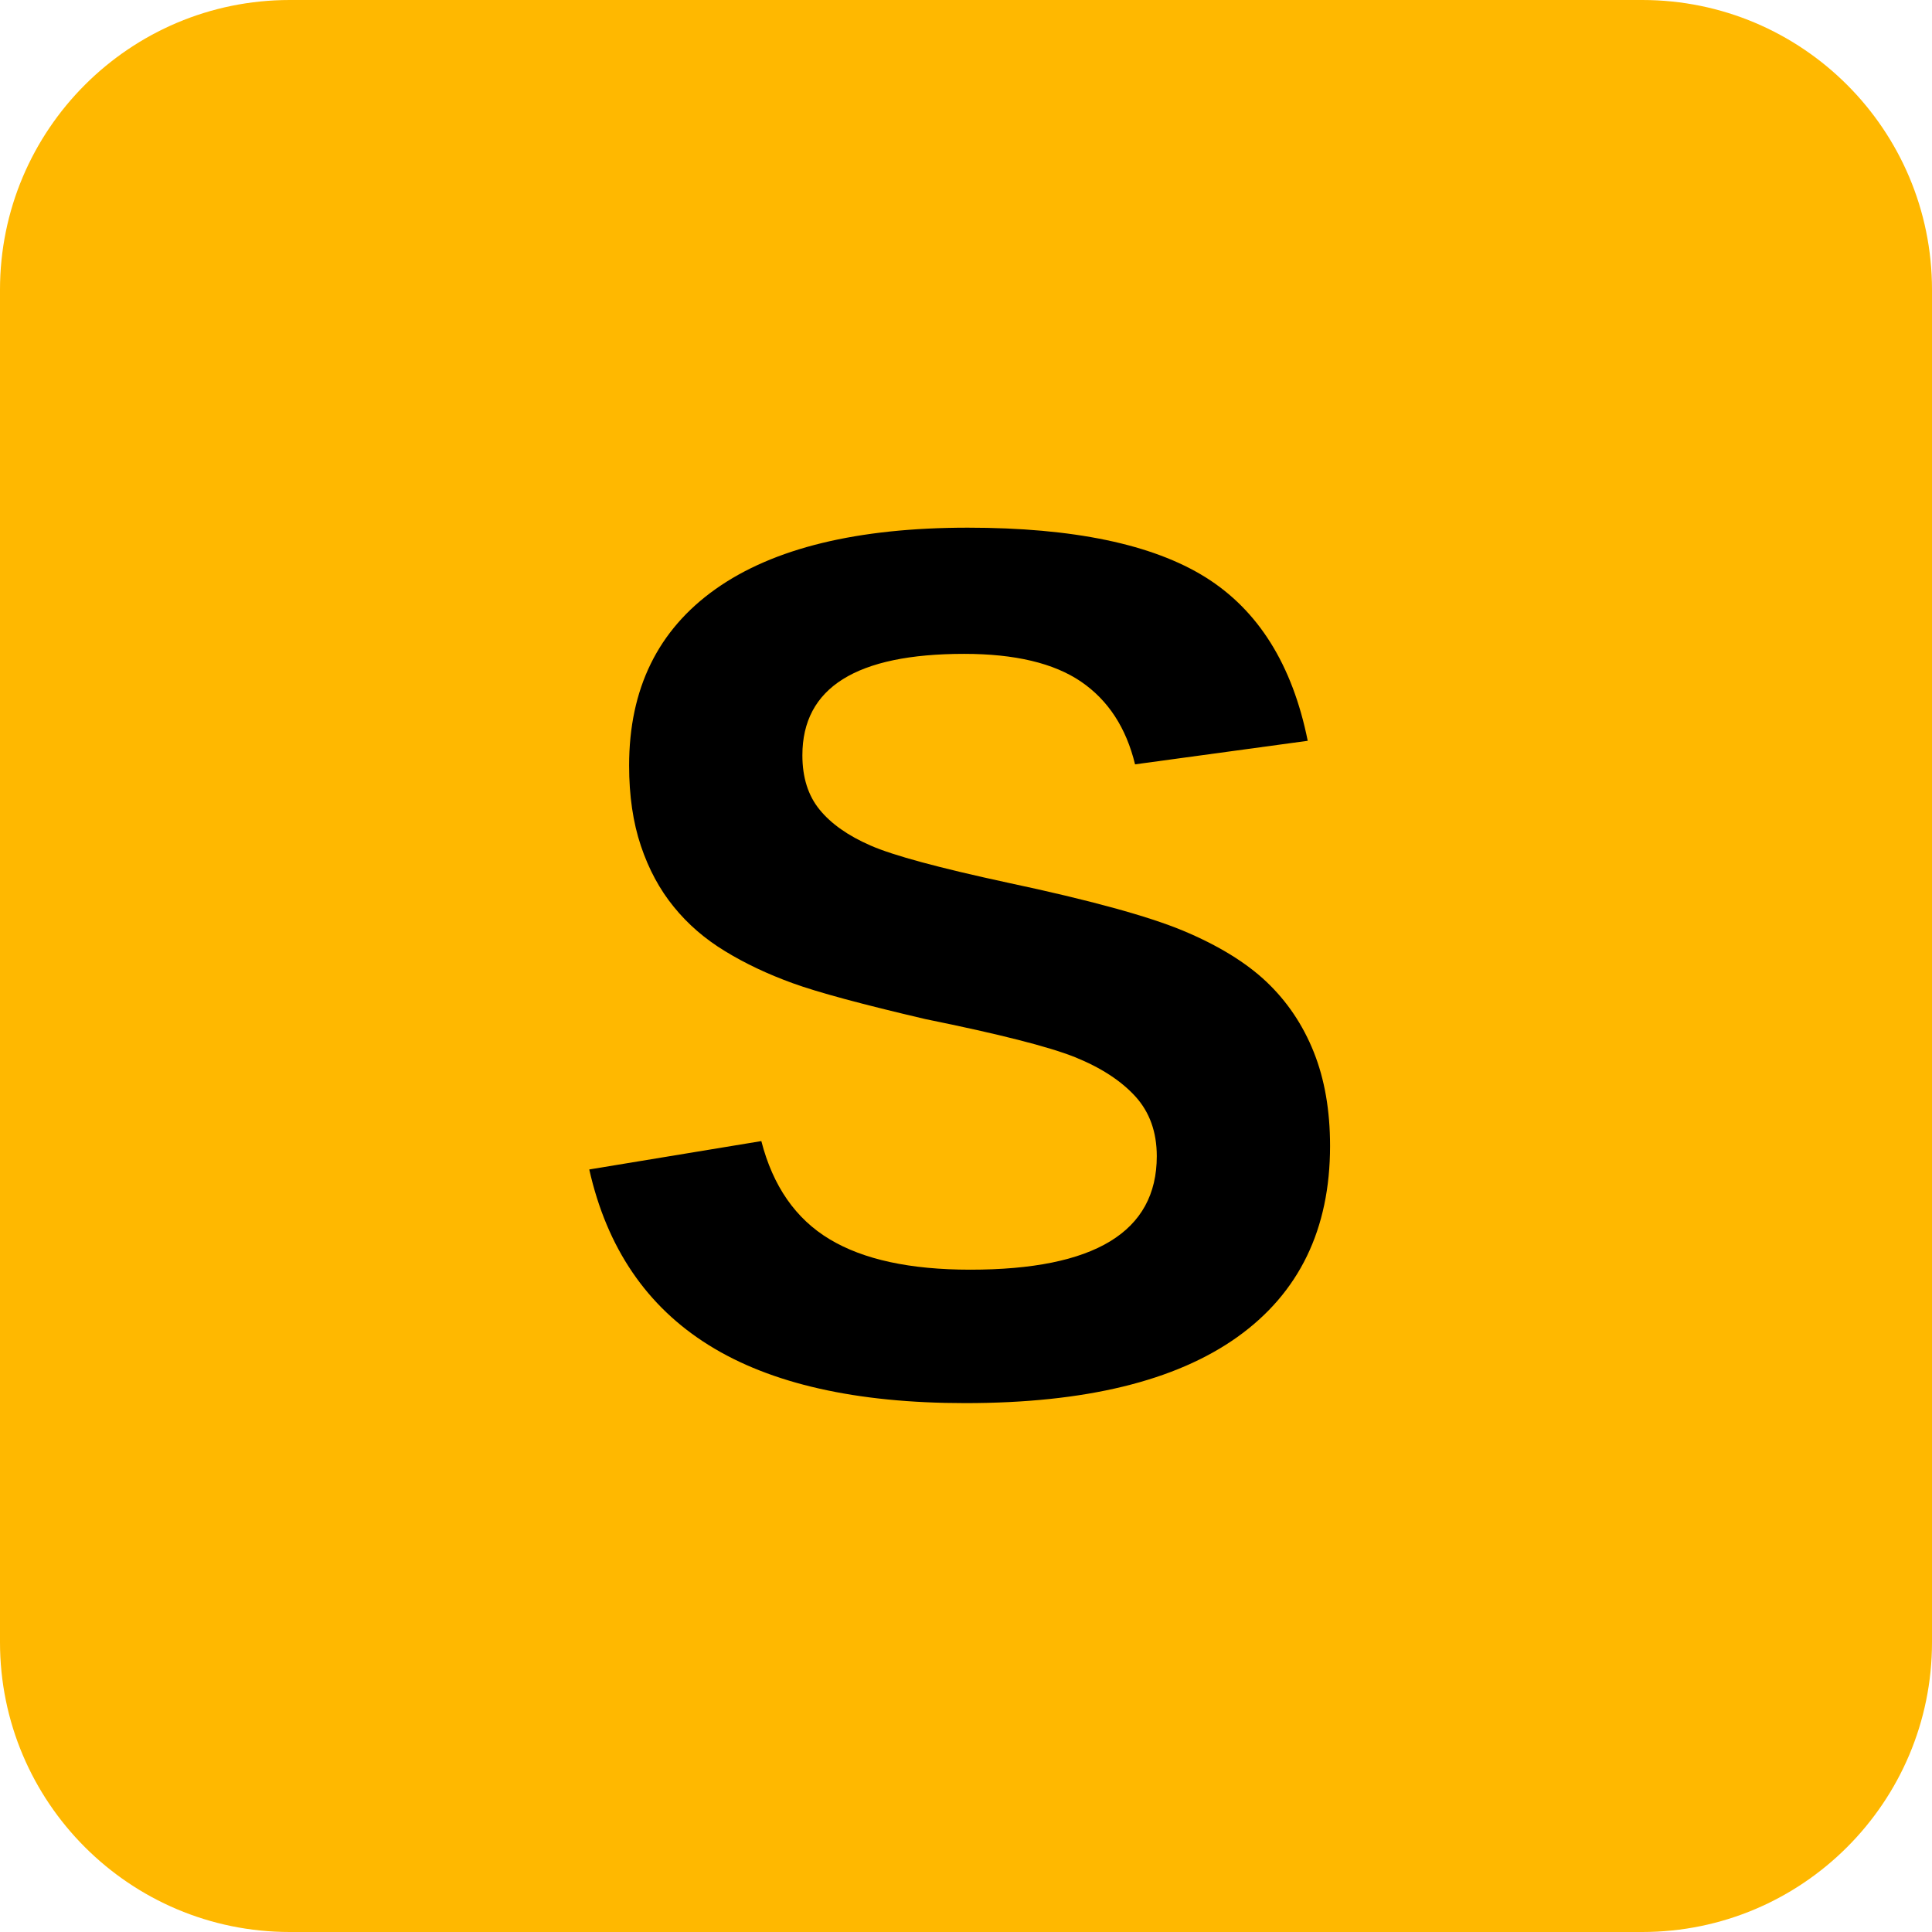
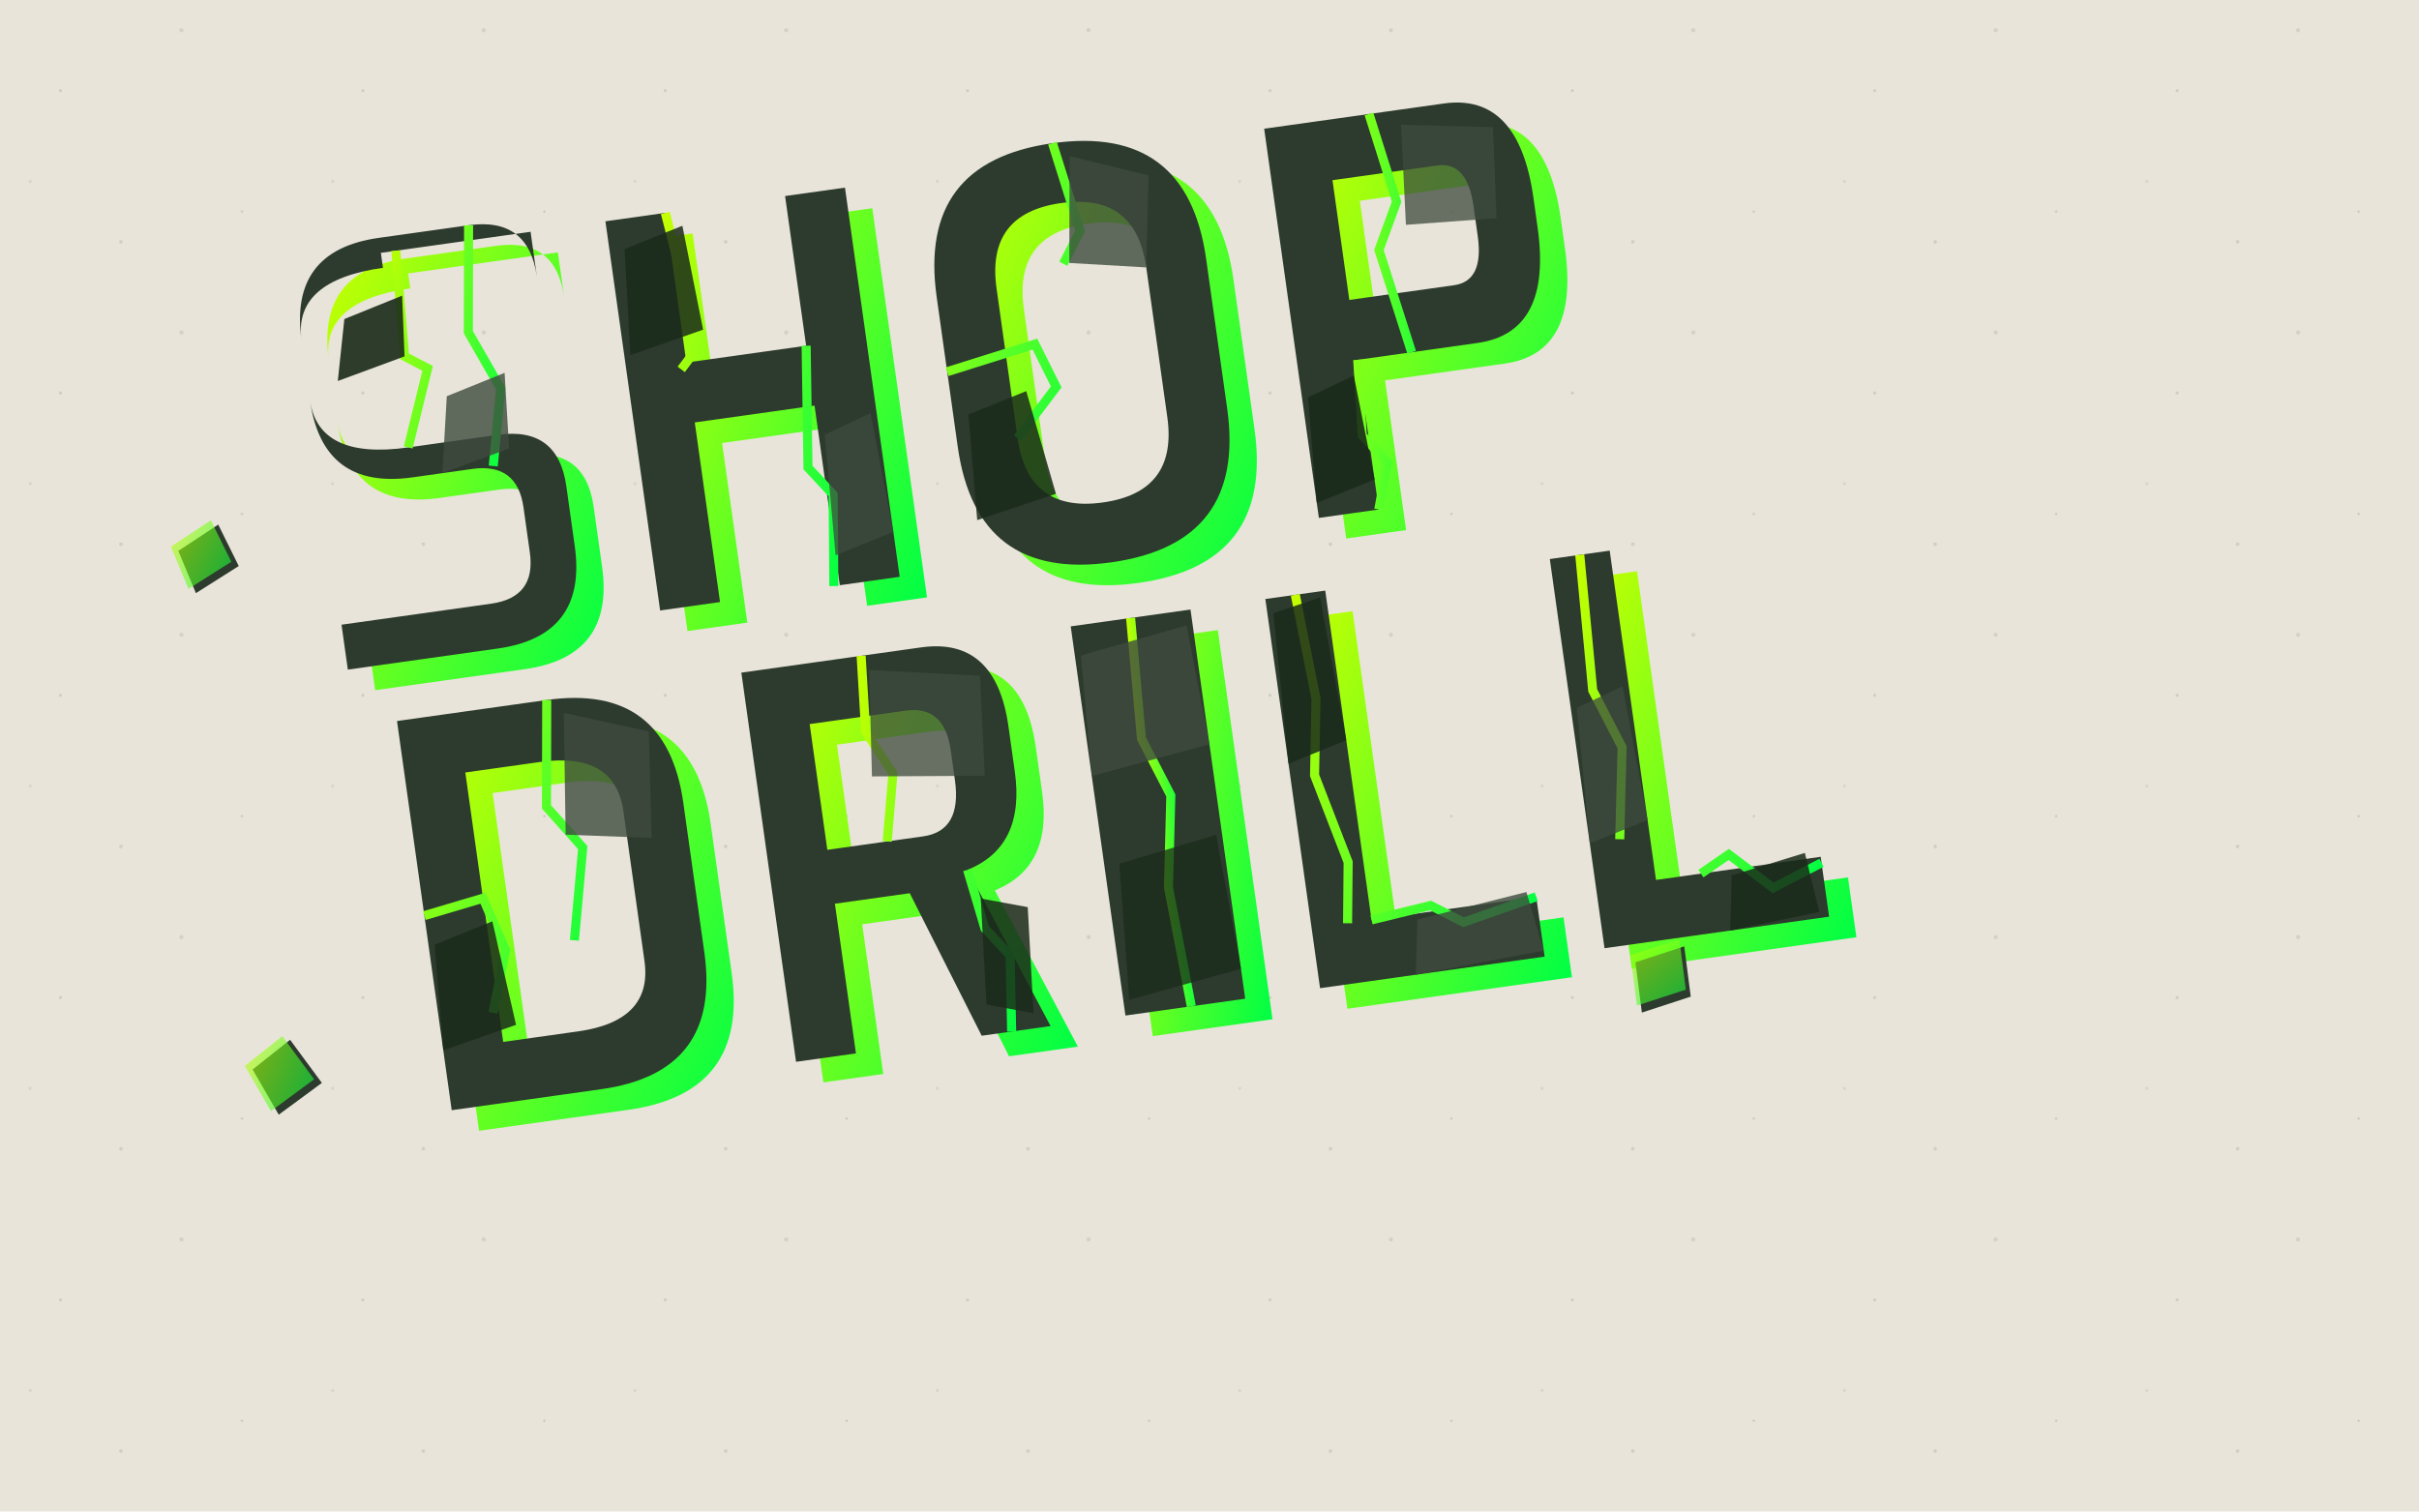
- <svg xmlns="http://www.w3.org/2000/svg" viewBox="0 0 100 100">
-   <rect width="100" height="100" fill="#FFB800" rx="15" />
-   <text x="50" y="72" font-family="Arial, sans-serif" font-size="64" font-weight="bold" fill="#000" text-anchor="middle">S</text>
+ <svg xmlns="http://www.w3.org/2000/svg" viewBox="0 0 800 500" width="800" height="500">
+   <defs>
+     <linearGradient id="crackGlow" x1="0%" y1="0%" x2="100%" y2="100%">
+       <stop offset="0%" style="stop-color:#c8ff00;stop-opacity:1" />
+       <stop offset="100%" style="stop-color:#00ff44;stop-opacity:1" />
+     </linearGradient>
+     <filter id="shadow" x="-20%" y="-20%" width="140%" height="140%">
+       <feDropShadow dx="4" dy="4" stdDeviation="2" flood-color="#000" flood-opacity="0.3" />
+     </filter>
+     <pattern id="noise" patternUnits="userSpaceOnUse" width="100" height="100">
+       <rect width="100" height="100" fill="#e8e4d9" />
+       <circle cx="20" cy="30" r="0.5" fill="#d0ccc0" />
+       <circle cx="60" cy="10" r="0.7" fill="#d5d1c5" />
+       <circle cx="80" cy="70" r="0.4" fill="#ccc8bc" />
+       <circle cx="40" cy="80" r="0.6" fill="#d2cec2" />
+       <circle cx="10" cy="60" r="0.5" fill="#d8d4c8" />
+     </pattern>
+   </defs>
+   <rect width="100%" height="100%" fill="url(#noise)" />
+   <g transform="translate(80, 80) rotate(-8)">
+     <g transform="translate(0, 0)">
+       <path d="M45 10 L95 10 L95 25 Q95 5 75 5 L45 5 Q15 5 15 35 L15 55 Q15 75 45 75 L75 75 Q95 75 95 95 L95 115 Q95 145 65 145 L15 145 L15 130 L65 130 Q80 130 80 115 L80 100 Q80 85 65 85 L45 85 Q15 85 15 55 L15 35 Q15 15 45 15 Z" fill="url(#crackGlow)" transform="translate(8, 8)" />
+       <path d="M45 10 L95 10 L95 25 Q95 5 75 5 L45 5 Q15 5 15 35 L15 55 Q15 75 45 75 L75 75 Q95 75 95 95 L95 115 Q95 145 65 145 L15 145 L15 130 L65 130 Q80 130 80 115 L80 100 Q80 85 65 85 L45 85 Q15 85 15 55 L15 35 Q15 15 45 15 Z" fill="#2d3a2e" />
+       <path d="M50 10 L48 45 L55 50 L45 75 M75 5 L70 40 L78 60 L72 85" stroke="url(#crackGlow)" stroke-width="3" fill="none" />
+       <path d="M30 30 L50 25 L48 45 L25 50 Z" fill="#1a2a1a" opacity="0.9" />
+       <path d="M60 60 L80 55 L78 80 L55 85 Z" fill="#3d4a3d" opacity="0.8" />
+     </g>
+     <g transform="translate(110, 0)">
+       <path d="M10 10 L30 10 L30 60 L70 60 L70 10 L90 10 L90 140 L70 140 L70 80 L30 80 L30 140 L10 140 Z" fill="url(#crackGlow)" transform="translate(8, 8)" />
+       <path d="M10 10 L30 10 L30 60 L70 60 L70 10 L90 10 L90 140 L70 140 L70 80 L30 80 L30 140 L10 140 Z" fill="#2d3a2e" />
+       <path d="M30 10 L35 55 L28 62 M70 60 L65 100 L72 110 L68 140" stroke="url(#crackGlow)" stroke-width="3" fill="none" />
+       <path d="M15 20 L35 15 L37 50 L12 55 Z" fill="#1a2a1a" opacity="0.85" />
+       <path d="M72 90 L88 85 L90 125 L70 130 Z" fill="#3d4a3d" opacity="0.75" />
+     </g>
+     <g transform="translate(220, 0)">
+       <path d="M50 5 Q95 5 95 50 L95 100 Q95 145 50 145 Q5 145 5 100 L5 50 Q5 5 50 5 Z M50 25 Q25 25 25 50 L25 100 Q25 125 50 125 Q75 125 75 100 L75 50 Q75 25 50 25 Z" fill="url(#crackGlow)" transform="translate(8, 8)" />
+       <path d="M50 5 Q95 5 95 50 L95 100 Q95 145 50 145 Q5 145 5 100 L5 50 Q5 5 50 5 Z M50 25 Q25 25 25 50 L25 100 Q25 125 50 125 Q75 125 75 100 L75 50 Q75 25 50 25 Z" fill="#2d3a2e" />
+       <path d="M50 5 L55 35 L48 45 M5 75 L35 70 L40 85 L25 100" stroke="url(#crackGlow)" stroke-width="3" fill="none" />
+       <path d="M55 10 L80 20 L75 50 L50 45 Z" fill="#3d4a3d" opacity="0.8" />
+       <path d="M10 90 L30 85 L35 120 L8 125 Z" fill="#1a2a1a" opacity="0.85" />
+     </g>
+     <g transform="translate(330, 0)">
+       <path d="M10 10 L70 10 Q95 10 95 45 L95 55 Q95 90 70 90 L30 90 L30 140 L10 140 Z M30 30 L30 70 L65 70 Q75 70 75 55 L75 45 Q75 30 65 30 Z" fill="url(#crackGlow)" transform="translate(8, 8)" />
+       <path d="M10 10 L70 10 Q95 10 95 45 L95 55 Q95 90 70 90 L30 90 L30 140 L10 140 Z M30 30 L30 70 L65 70 Q75 70 75 55 L75 45 Q75 30 65 30 Z" fill="#2d3a2e" />
+       <path d="M45 10 L50 40 L42 55 L48 90 M30 90 L28 115 L35 125 L30 140" stroke="url(#crackGlow)" stroke-width="3" fill="none" />
+       <path d="M55 15 L85 20 L82 50 L52 48 Z" fill="#3d4a3d" opacity="0.75" />
+       <path d="M12 100 L28 95 L30 130 L10 135 Z" fill="#1a2a1a" opacity="0.9" />
+     </g>
+   </g>
+   <g transform="translate(120, 230) rotate(-8)">
+     <g transform="translate(0, 0)">
+       <path d="M10 10 L60 10 Q100 10 100 50 L100 100 Q100 140 60 140 L10 140 Z M30 30 L30 120 L55 120 Q80 120 80 100 L80 50 Q80 30 55 30 Z" fill="url(#crackGlow)" transform="translate(8, 8)" />
+       <path d="M10 10 L60 10 Q100 10 100 50 L100 100 Q100 140 60 140 L10 140 Z M30 30 L30 120 L55 120 Q80 120 80 100 L80 50 Q80 30 55 30 Z" fill="#2d3a2e" />
+       <path d="M60 10 L55 45 L65 60 L58 90 M10 75 L30 72 L35 90 L28 110" stroke="url(#crackGlow)" stroke-width="3" fill="none" />
+       <path d="M65 15 L92 25 L88 60 L60 55 Z" fill="#3d4a3d" opacity="0.8" />
+       <path d="M12 85 L32 80 L35 115 L10 120 Z" fill="#1a2a1a" opacity="0.85" />
+     </g>
+     <g transform="translate(115, 0)">
+       <path d="M10 10 L70 10 Q95 10 95 40 L95 55 Q95 80 75 85 L95 140 L72 140 L55 90 L30 90 L30 140 L10 140 Z M30 30 L30 72 L62 72 Q75 72 75 55 L75 45 Q75 30 62 30 Z" fill="url(#crackGlow)" transform="translate(8, 8)" />
+       <path d="M10 10 L70 10 Q95 10 95 40 L95 55 Q95 80 75 85 L95 140 L72 140 L55 90 L30 90 L30 140 L10 140 Z M30 30 L30 72 L62 72 Q75 72 75 55 L75 45 Q75 30 62 30 Z" fill="#2d3a2e" />
+       <path d="M50 10 L48 35 L55 50 L50 72 M75 85 L78 105 L85 115 L82 140" stroke="url(#crackGlow)" stroke-width="3" fill="none" />
+       <path d="M52 15 L88 22 L85 55 L48 50 Z" fill="#3d4a3d" opacity="0.75" />
+       <path d="M78 95 L93 100 L90 135 L75 130 Z" fill="#1a2a1a" opacity="0.85" />
+     </g>
+     <g transform="translate(225, 0)">
+       <path d="M10 10 L50 10 L50 140 L10 140 Z" fill="url(#crackGlow)" transform="translate(8, 8)" />
+       <path d="M10 10 L50 10 L50 140 L10 140 Z" fill="#2d3a2e" />
+       <path d="M30 10 L28 50 L35 70 L30 100 L32 140" stroke="url(#crackGlow)" stroke-width="3" fill="none" />
+       <path d="M12 20 L48 15 L50 55 L10 60 Z" fill="#3d4a3d" opacity="0.8" />
+       <path d="M15 90 L48 85 L50 130 L12 135 Z" fill="#1a2a1a" opacity="0.75" />
+     </g>
+     <g transform="translate(290, 0)">
+       <path d="M10 10 L30 10 L30 120 L85 120 L85 140 L10 140 Z" fill="url(#crackGlow)" transform="translate(8, 8)" />
+       <path d="M10 10 L30 10 L30 120 L85 120 L85 140 L10 140 Z" fill="#2d3a2e" />
+       <path d="M20 10 L22 45 L18 70 L25 100 L22 120 M30 120 L50 118 L60 125 L85 120" stroke="url(#crackGlow)" stroke-width="3" fill="none" />
+       <path d="M12 15 L28 12 L30 60 L10 65 Z" fill="#1a2a1a" opacity="0.85" />
+       <path d="M45 122 L82 118 L85 138 L42 140 Z" fill="#3d4a3d" opacity="0.8" />
+     </g>
+     <g transform="translate(385, 0)">
+       <path d="M10 10 L30 10 L30 120 L85 120 L85 140 L10 140 Z" fill="url(#crackGlow)" transform="translate(8, 8)" />
+       <path d="M10 10 L30 10 L30 120 L85 120 L85 140 L10 140 Z" fill="#2d3a2e" />
+       <path d="M20 10 L18 55 L25 75 L20 105 M45 120 L55 115 L68 128 L85 122" stroke="url(#crackGlow)" stroke-width="3" fill="none" />
+       <path d="M12 60 L28 55 L30 100 L10 105 Z" fill="#3d4a3d" opacity="0.75" />
+       <path d="M55 122 L80 118 L82 138 L52 140 Z" fill="#1a2a1a" opacity="0.85" />
+     </g>
+   </g>
+   <g>
+     <path d="M60 180 L75 175 L78 190 L62 195 Z" fill="#2d3a2e" transform="rotate(-15, 68, 185)" />
+     <path d="M60 180 L75 175 L78 190 L62 195 Z" fill="url(#crackGlow)" transform="rotate(-15, 68, 185) translate(-2, -2)" opacity="0.6" />
+     <path d="M540 320 L555 312 L560 328 L545 336 Z" fill="#2d3a2e" transform="rotate(10, 550, 324)" />
+     <path d="M540 320 L555 312 L560 328 L545 336 Z" fill="url(#crackGlow)" transform="rotate(10, 550, 324) translate(-2, -2)" opacity="0.6" />
+     <path d="M85 350 L100 345 L105 362 L88 367 Z" fill="#2d3a2e" transform="rotate(-20, 95, 356)" />
+     <path d="M85 350 L100 345 L105 362 L88 367 Z" fill="url(#crackGlow)" transform="rotate(-20, 95, 356) translate(-2, -2)" opacity="0.6" />
+   </g>
</svg>
